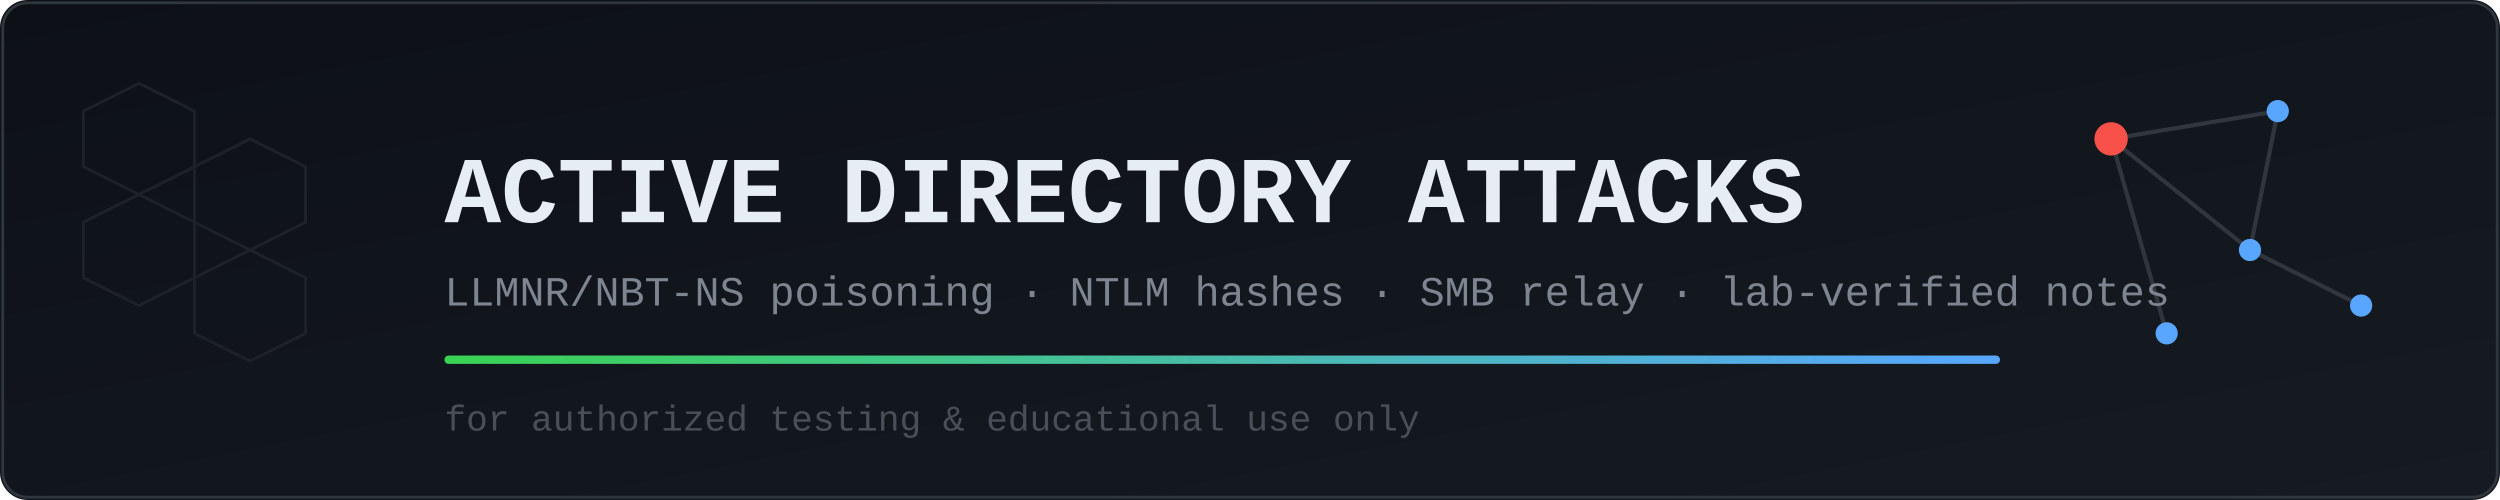
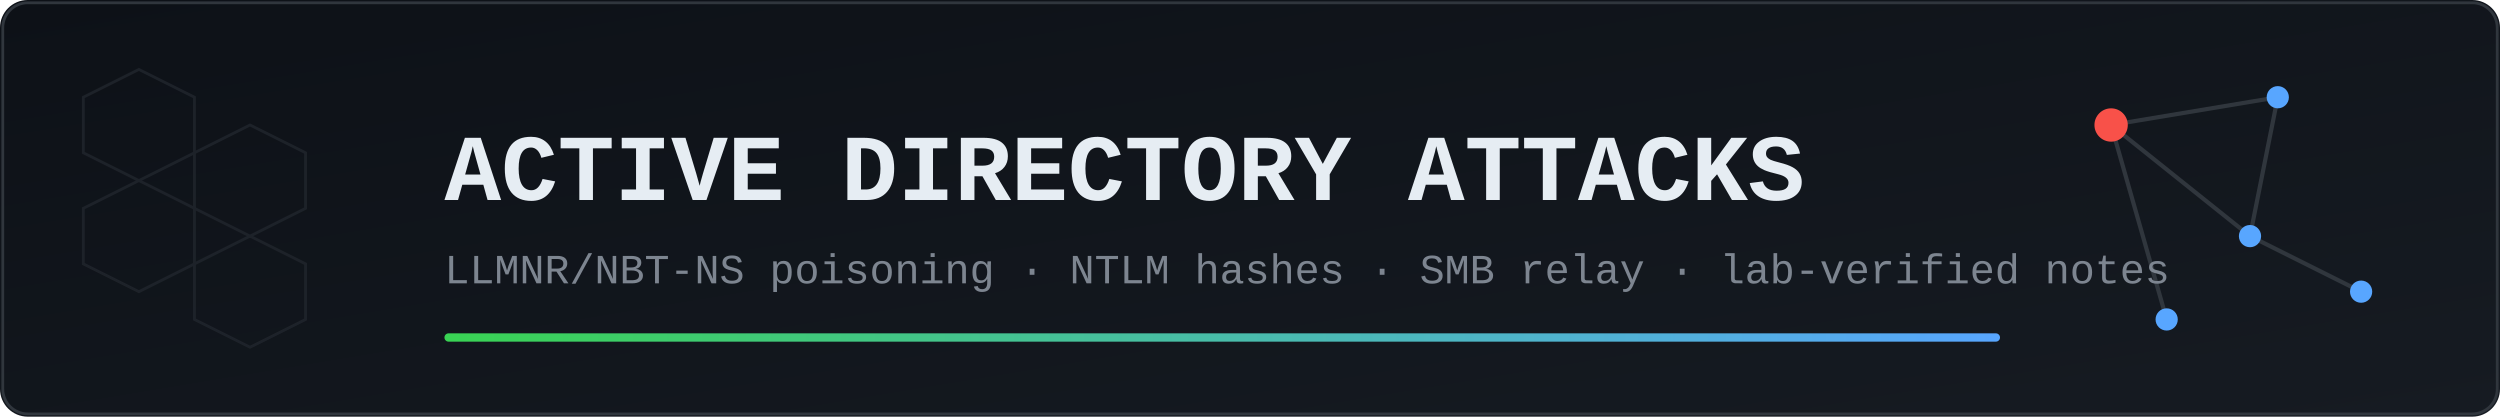
- <svg xmlns="http://www.w3.org/2000/svg" width="900" height="180" viewBox="0 0 900 180">
+ <svg xmlns="http://www.w3.org/2000/svg" width="900" height="150" viewBox="0 0 900 150">
  <defs>
    <linearGradient id="bg" x1="0" y1="0" x2="1" y2="1">
      <stop offset="0%" stop-color="#0d1117" />
      <stop offset="100%" stop-color="#161b22" />
    </linearGradient>
    <linearGradient id="accent" x1="0" y1="0" x2="1" y2="0">
      <stop offset="0%" stop-color="#39d353" />
      <stop offset="100%" stop-color="#58a6ff" />
    </linearGradient>
  </defs>
-   <rect width="900" height="180" rx="10" fill="url(#bg)" />
-   <rect x="1" y="1" width="898" height="178" rx="9" fill="none" stroke="#30363d" stroke-width="1" />
+   <rect width="900" height="150" rx="10" fill="url(#bg)" />
+   <rect x="1" y="1" width="898" height="148" rx="9" fill="none" stroke="#30363d" stroke-width="1" />
  <g stroke="#21262d" stroke-width="1" fill="none" opacity="0.8">
-     <path d="M30 40 L50 30 L70 40 L70 60 L50 70 L30 60 Z" />
-     <path d="M70 60 L90 50 L110 60 L110 80 L90 90 L70 80 Z" />
-     <path d="M30 80 L50 70 L70 80 L70 100 L50 110 L30 100 Z" />
-     <path d="M70 100 L90 90 L110 100 L110 120 L90 130 L70 120 Z" />
+     <path d="M30 35 L50 25 L70 35 L70 55 L50 65 L30 55 Z" />
+     <path d="M70 55 L90 45 L110 55 L110 75 L90 85 L70 75 Z" />
+     <path d="M30 75 L50 65 L70 75 L70 95 L50 105 L30 95 Z" />
+     <path d="M70 95 L90 85 L110 95 L110 115 L90 125 L70 115 Z" />
  </g>
  <g stroke="#30363d" stroke-width="1.5">
-     <line x1="760" y1="50" x2="820" y2="40" />
-     <line x1="760" y1="50" x2="810" y2="90" />
-     <line x1="760" y1="50" x2="780" y2="120" />
-     <line x1="810" y1="90" x2="850" y2="110" />
-     <line x1="810" y1="90" x2="820" y2="40" />
+     <line x1="760" y1="45" x2="820" y2="35" />
+     <line x1="760" y1="45" x2="810" y2="85" />
+     <line x1="760" y1="45" x2="780" y2="115" />
+     <line x1="810" y1="85" x2="850" y2="105" />
+     <line x1="810" y1="85" x2="820" y2="35" />
  </g>
-   <circle cx="760" cy="50" r="6" fill="#f85149" />
-   <circle cx="820" cy="40" r="4" fill="#58a6ff" />
-   <circle cx="810" cy="90" r="4" fill="#58a6ff" />
-   <circle cx="780" cy="120" r="4" fill="#58a6ff" />
-   <circle cx="850" cy="110" r="4" fill="#58a6ff" />
-   <text x="160" y="80" font-family="'SFMono-Regular', Consolas, 'Courier New', monospace" font-size="34" font-weight="700" fill="#e6edf3">
+   <circle cx="760" cy="45" r="6" fill="#f85149" />
+   <circle cx="820" cy="35" r="4" fill="#58a6ff" />
+   <circle cx="810" cy="85" r="4" fill="#58a6ff" />
+   <circle cx="780" cy="115" r="4" fill="#58a6ff" />
+   <circle cx="850" cy="105" r="4" fill="#58a6ff" />
+   <text x="160" y="72" font-family="'SFMono-Regular', Consolas, 'Courier New', monospace" font-size="34" font-weight="700" fill="#e6edf3">
    ACTIVE DIRECTORY ATTACKS
  </text>
-   <text x="160" y="110" font-family="'SFMono-Regular', Consolas, 'Courier New', monospace" font-size="15" fill="#7d8590">
+   <text x="160" y="102" font-family="'SFMono-Regular', Consolas, 'Courier New', monospace" font-size="15" fill="#7d8590">
    LLMNR/NBT-NS poisoning · NTLM hashes · SMB relay · lab-verified notes
  </text>
-   <rect x="160" y="128" width="560" height="3" rx="1.5" fill="url(#accent)" />
-   <text x="160" y="155" font-family="'SFMono-Regular', Consolas, 'Courier New', monospace" font-size="13" fill="#484f58">
-     for authorized testing &amp; educational use only
-   </text>
+   <rect x="160" y="120" width="560" height="3" rx="1.5" fill="url(#accent)" />
</svg>
